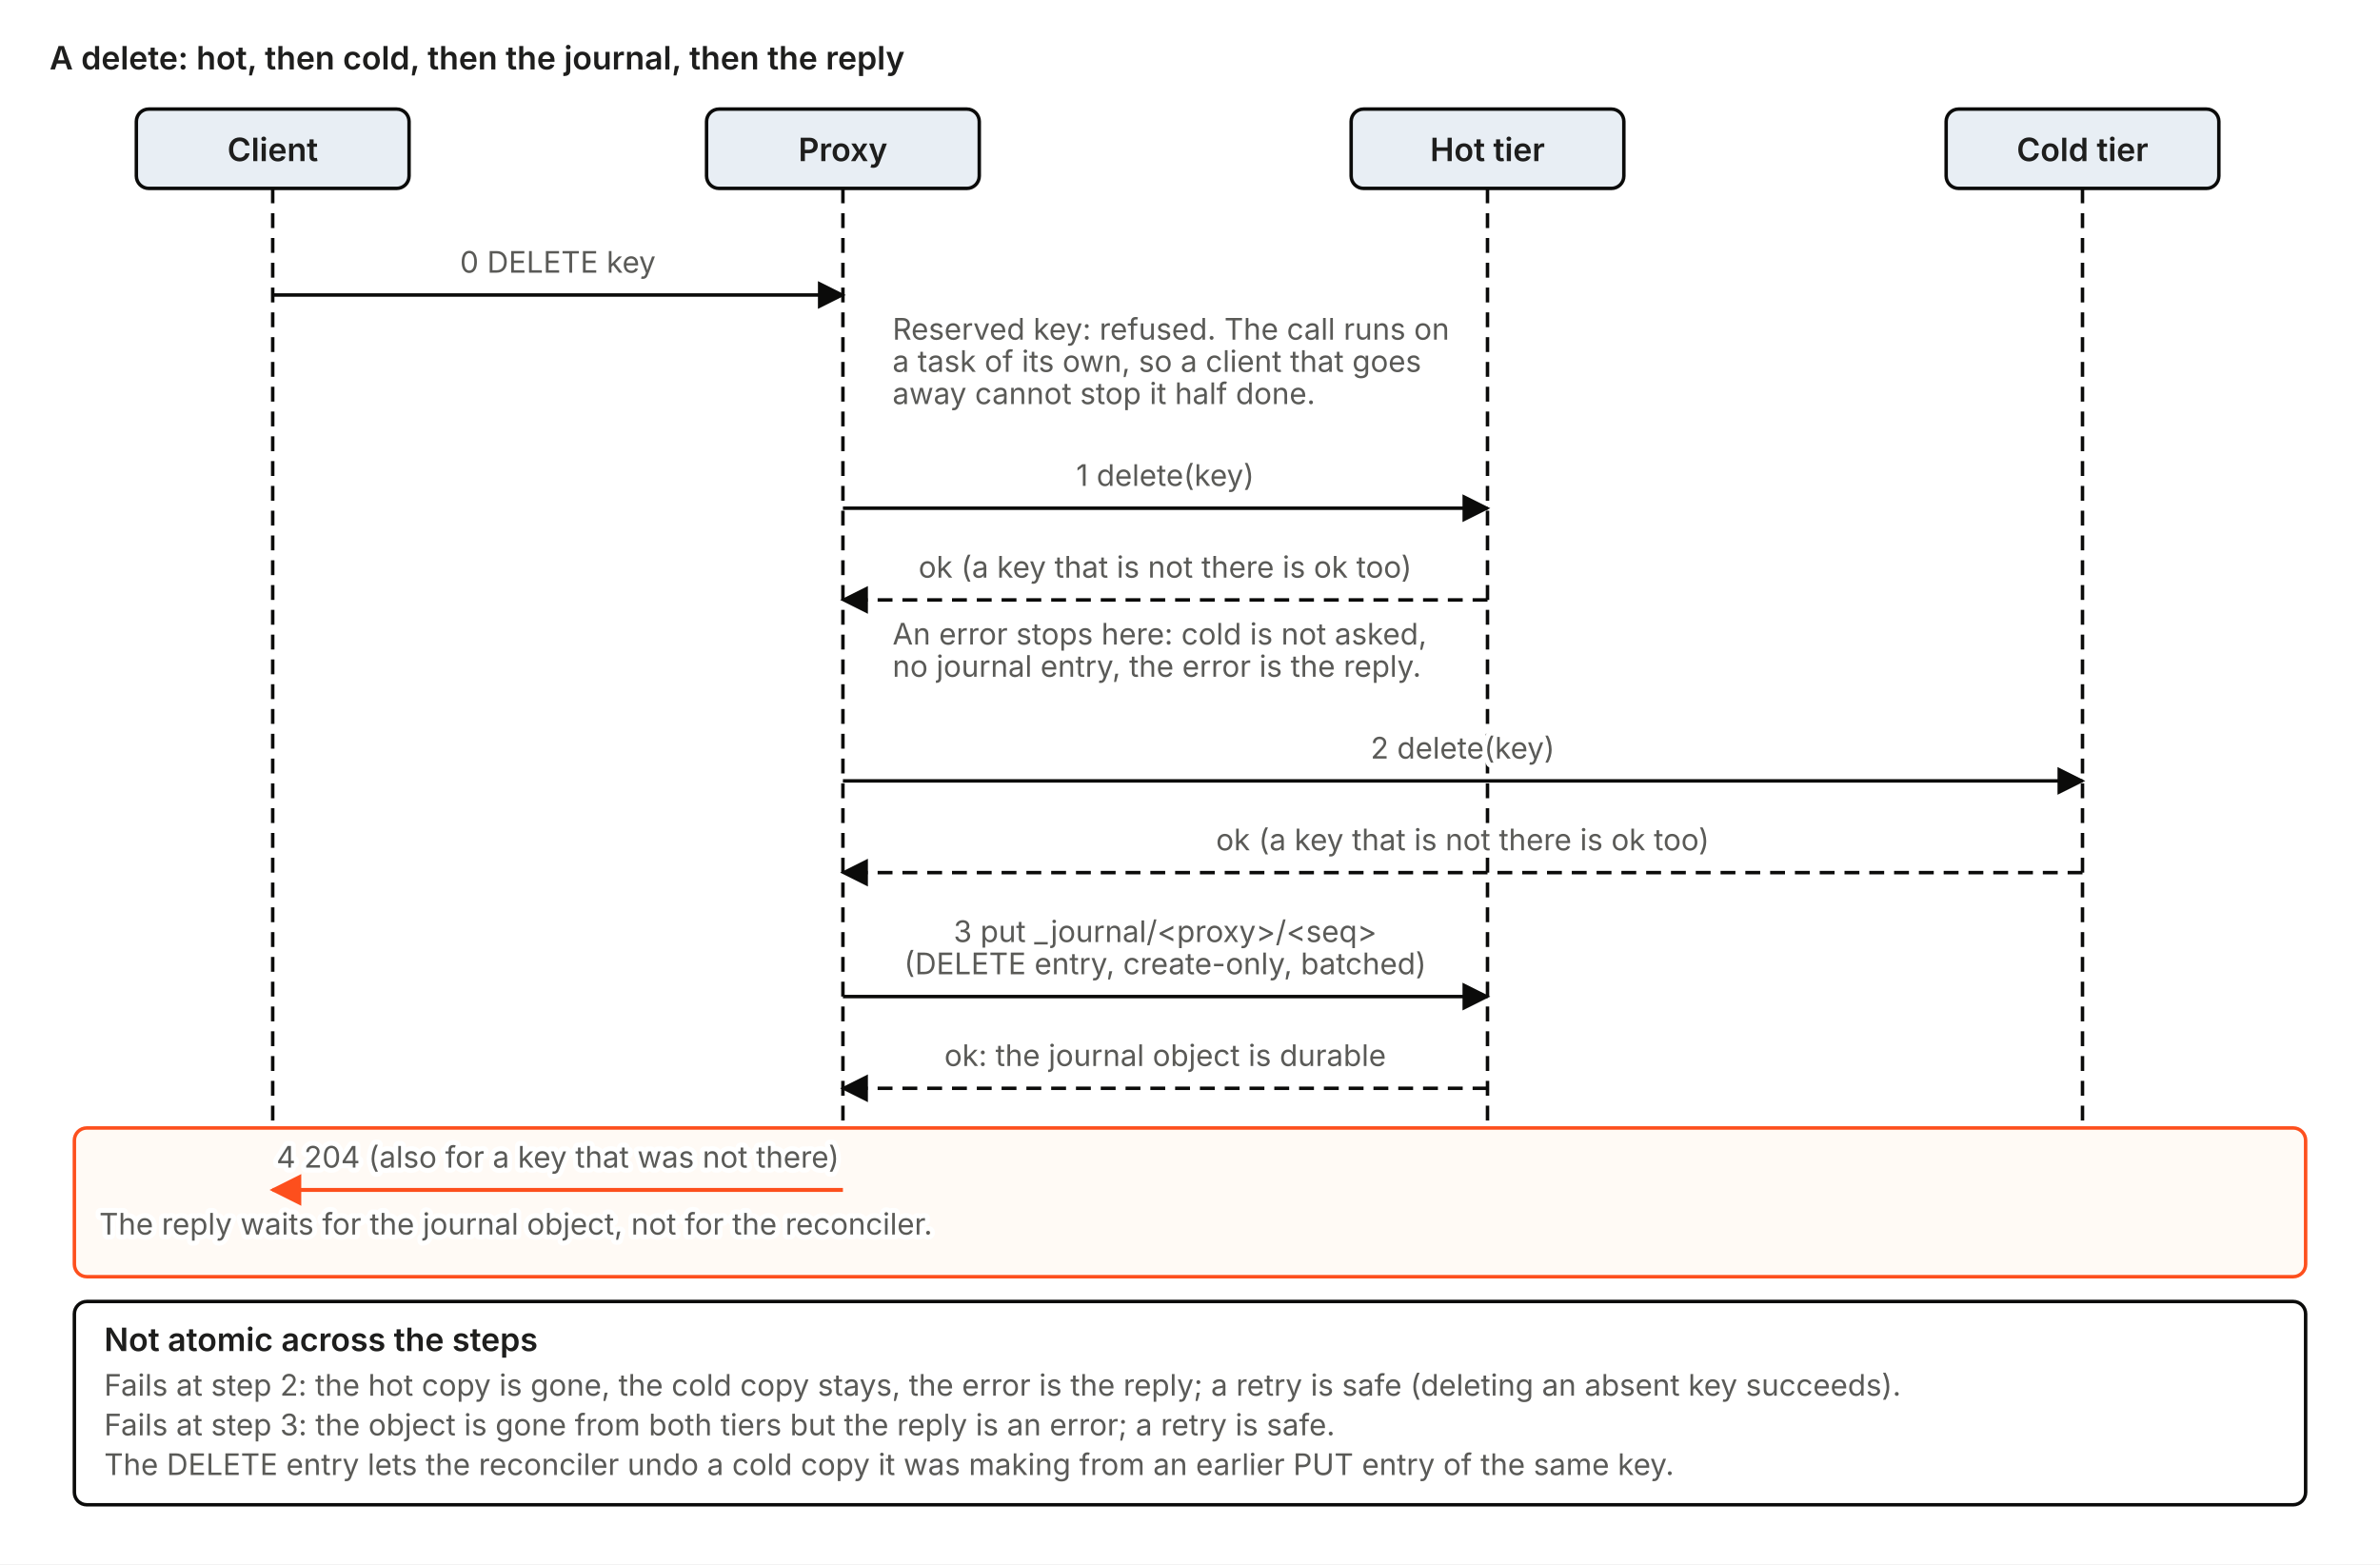
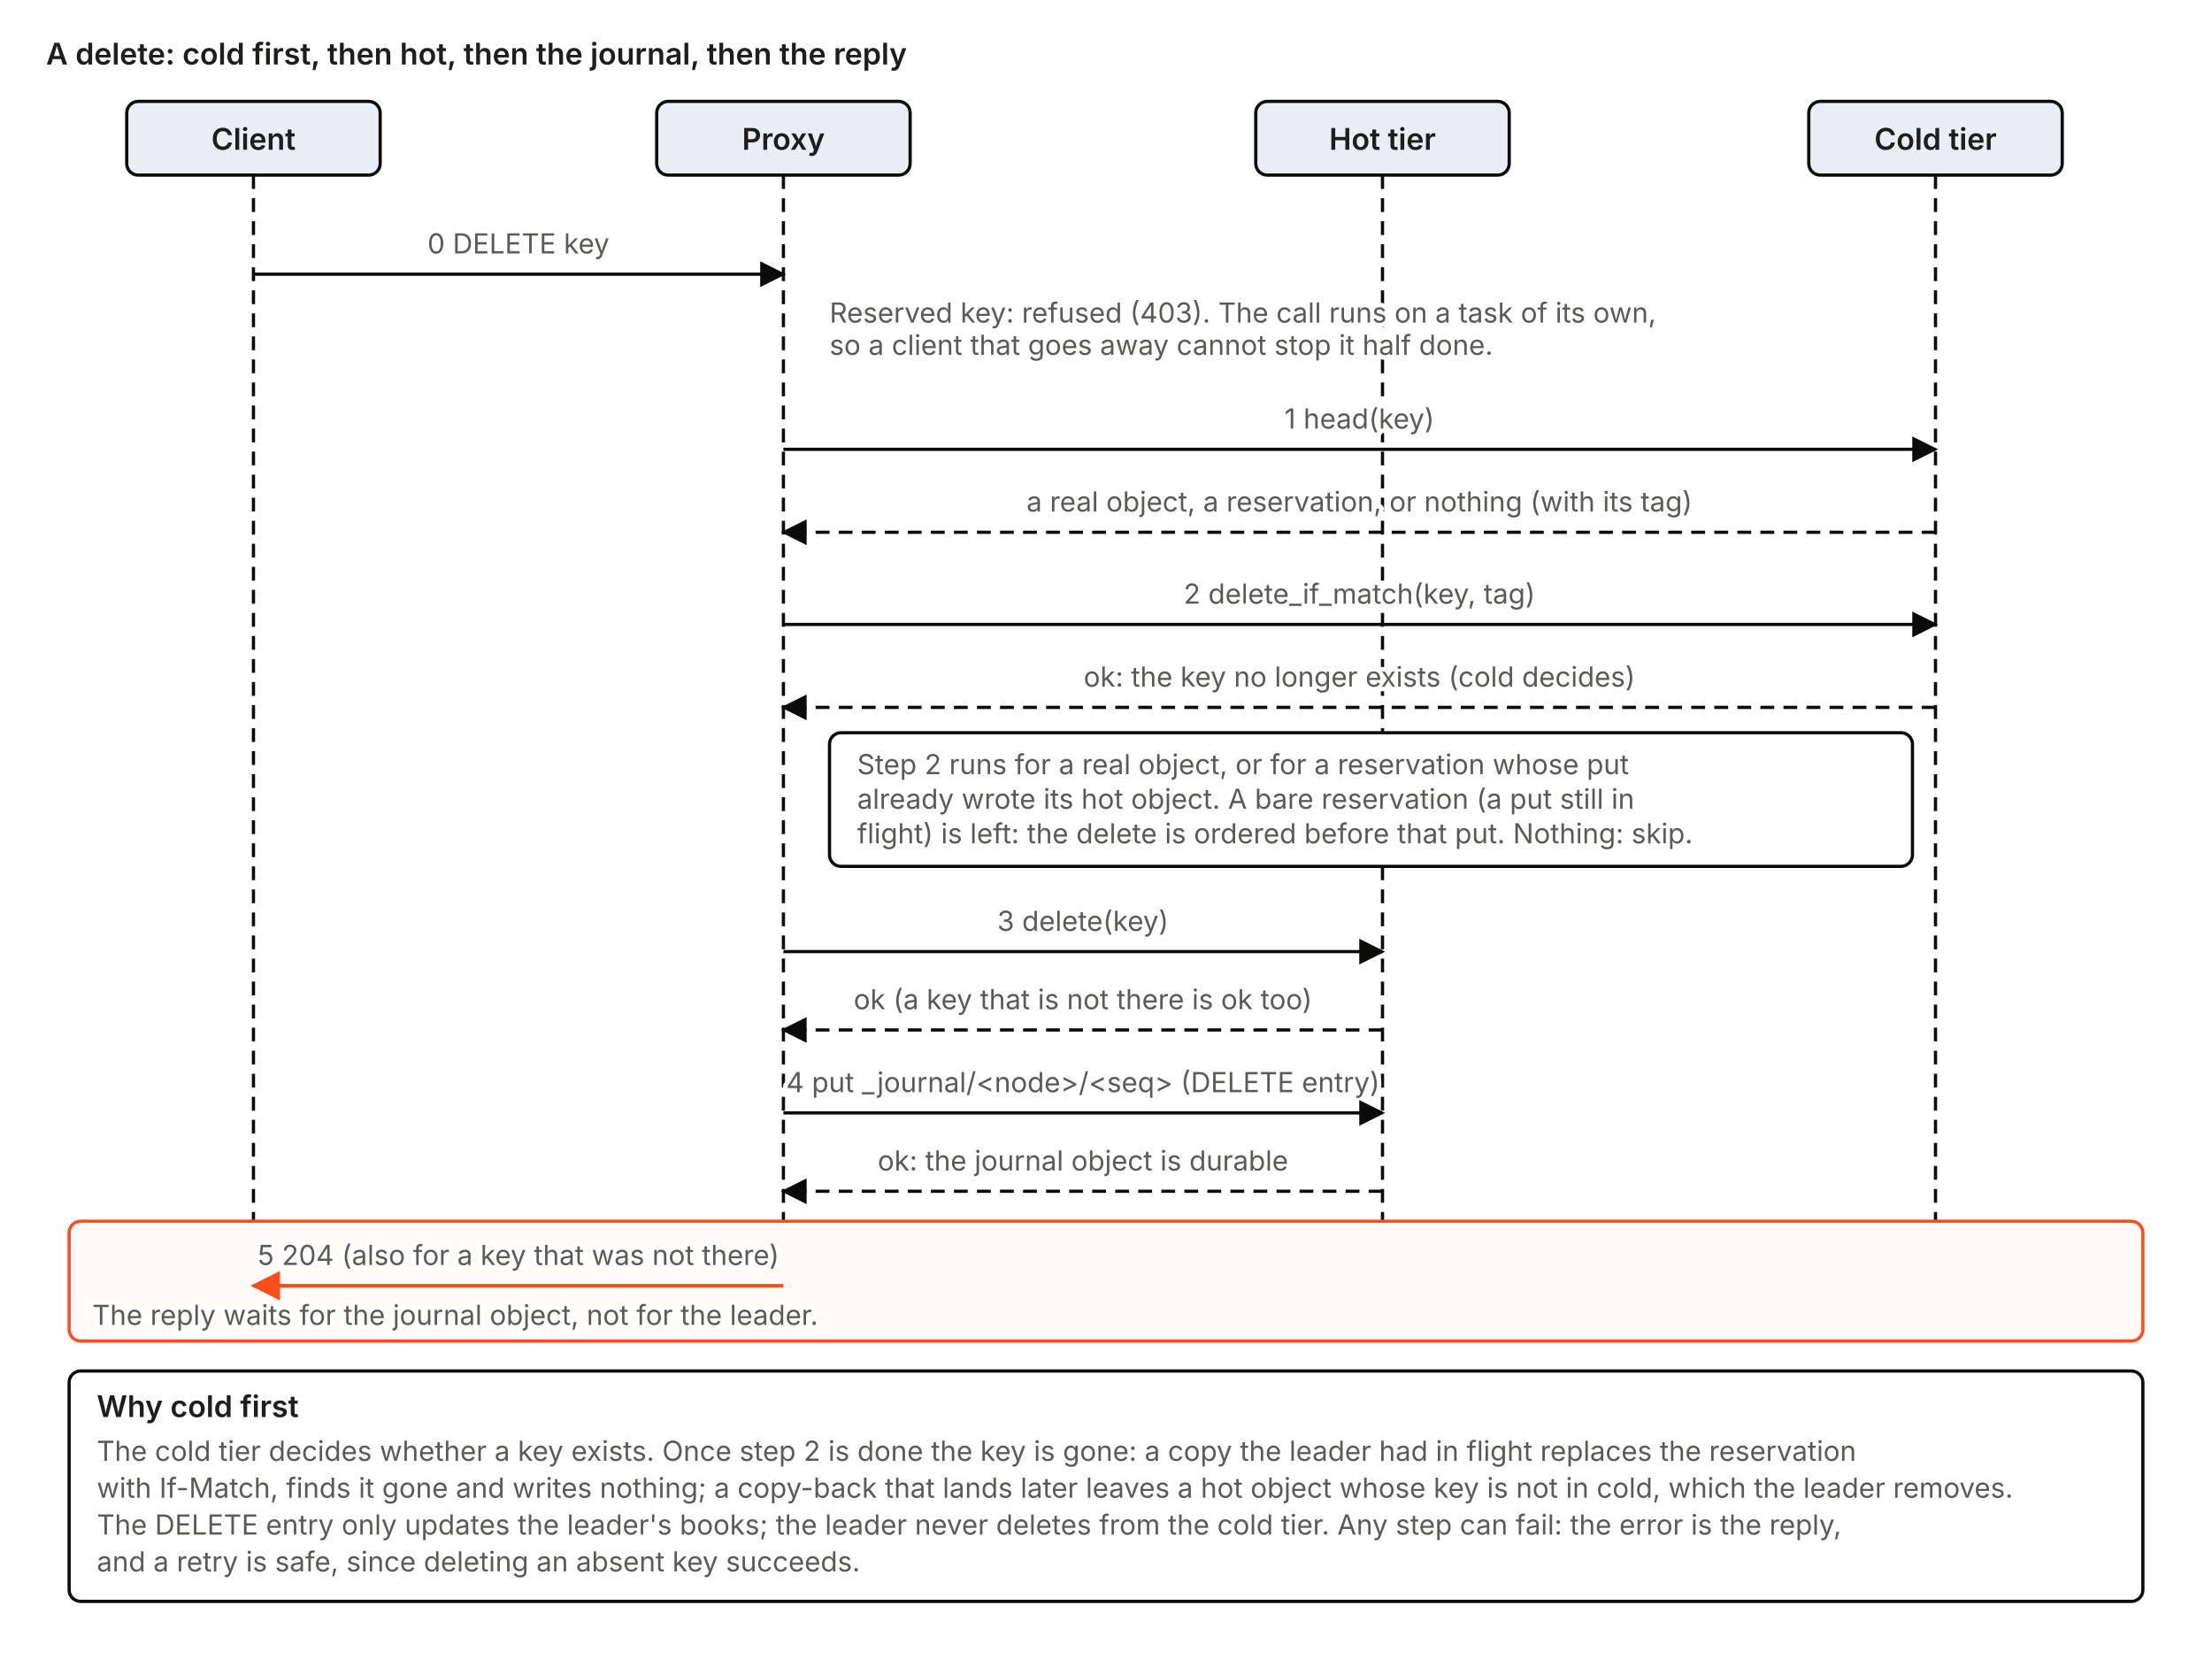
- <svg xmlns="http://www.w3.org/2000/svg" viewBox="0 0 960 631" width="960" height="631" role="img" aria-label="Sequence diagram of a delete: hot delete, cold delete, journal DELETE entry, then the reply.">
+ <svg xmlns="http://www.w3.org/2000/svg" viewBox="0 0 960 720" width="960" height="720" role="img" aria-label="Sequence diagram of a delete in the decided design: the proxy HEADs the cold tier, deletes the real object or a reservation whose put already wrote its hot object with If-Match on its tag, leaves a bare reservation of a put in flight, then deletes from the hot tier, appends a DELETE entry to its journal, and replies 204.">
  <defs>
    <marker id="seq-delete-ak" viewBox="0 0 10 10" refX="9" refY="5" markerWidth="8" markerHeight="8" orient="auto">
      <path d="M0,0 L10,5 L0,10 z" fill="#0B0B0A" />
    </marker>
    <marker id="seq-delete-ao" viewBox="0 0 10 10" refX="9" refY="5" markerWidth="8" markerHeight="8" orient="auto">
      <path d="M0,0 L10,5 L0,10 z" fill="#FD4F1D" />
    </marker>
  </defs>
  <style>
.box{fill:#FFFFFF;stroke:#0B0B0A;stroke-width:1.4}
.box-b{fill:#E8EEF4;stroke:#0B0B0A;stroke-width:1.4}
.box-o{fill:#FFFAF5;stroke:#FD4F1D;stroke-width:1.4}
.box-t{fill:none;stroke:#FD4F1D;stroke-width:2}
.box-p{fill:none;stroke:#5A5A57;stroke-width:1.6;stroke-dasharray:7 5}
.ln{stroke:#0B0B0A;fill:none;stroke-width:1.4}
.ln-d{stroke:#0B0B0A;fill:none;stroke-width:1.4;stroke-dasharray:6 4}
.ln-o{stroke:#FD4F1D;fill:none;stroke-width:1.6}
text{fill:#1E1E1D;font-family:system-ui,-apple-system,'Segoe UI',sans-serif;font-size:13px}
.b{font-weight:600}
.t-m{fill:#5A5A57;font-size:12px}
.lbl{paint-order:stroke;stroke:#FFFFFF;stroke-width:4px;stroke-linejoin:round}
</style>
  <rect x="0" y="0" width="960" height="631" fill="#FFFFFF" />
  <rect x="55" y="44" width="110" height="32" rx="5" class="box-b" />
+   <rect x="0" y="0" width="960" height="720" fill="#FFFFFF" />
+   <rect x="55" y="44" width="110" height="32" rx="5" class="box-b" />
  <text x="110" y="65" class="b" text-anchor="middle">Client</text>
-   <line x1="110" y1="76" x2="110" y2="513" class="ln-d" />
+   <line x1="110" y1="76" x2="110" y2="560" class="ln-d" />
  <rect x="285" y="44" width="110" height="32" rx="5" class="box-b" />
  <text x="340" y="65" class="b" text-anchor="middle">Proxy</text>
-   <line x1="340" y1="76" x2="340" y2="513" class="ln-d" />
+   <line x1="340" y1="76" x2="340" y2="560" class="ln-d" />
  <rect x="545" y="44" width="110" height="32" rx="5" class="box-b" />
  <text x="600" y="65" class="b" text-anchor="middle">Hot tier</text>
-   <line x1="600" y1="76" x2="600" y2="513" class="ln-d" />
+   <line x1="600" y1="76" x2="600" y2="560" class="ln-d" />
  <rect x="785" y="44" width="110" height="32" rx="5" class="box-b" />
  <text x="840" y="65" class="b" text-anchor="middle">Cold tier</text>
-   <line x1="840" y1="76" x2="840" y2="513" class="ln-d" />
-   <text x="20" y="28" class="b" font-size="16" text-anchor="start">A delete: hot, then cold, then the journal, then the reply</text>
-   <text x="225.0" y="110" class="t-m lbl" text-anchor="middle">0  DELETE key</text>
+   <line x1="840" y1="76" x2="840" y2="560" class="ln-d" />
+   <text x="20" y="28" class="b" font-size="16" text-anchor="start">A delete: cold first, then hot, then the journal, then the reply</text>
+   <text x="225" y="110" class="t-m lbl" text-anchor="middle">0  DELETE key</text>
  <line x1="110" y1="119" x2="340" y2="119" class="ln" marker-end="url(#seq-delete-ak)" />
-   <text x="360" y="137" class="t-m lbl" text-anchor="start">Reserved key: refused. The call runs on</text>
-   <text x="360" y="150" class="t-m lbl" text-anchor="start">a task of its own, so a client that goes</text>
-   <text x="360" y="163" class="t-m lbl" text-anchor="start">away cannot stop it half done.</text>
-   <text x="470.0" y="196" class="t-m lbl" text-anchor="middle">1  delete(key)</text>
-   <line x1="340" y1="205" x2="600" y2="205" class="ln" marker-end="url(#seq-delete-ak)" />
-   <text x="470.0" y="233" class="t-m lbl" text-anchor="middle">ok (a key that is not there is ok too)</text>
-   <line x1="600" y1="242" x2="340" y2="242" class="ln-d" marker-end="url(#seq-delete-ak)" />
-   <text x="360" y="260" class="t-m lbl" text-anchor="start">An error stops here: cold is not asked,</text>
-   <text x="360" y="273" class="t-m lbl" text-anchor="start">no journal entry, the error is the reply.</text>
-   <text x="590.0" y="306" class="t-m lbl" text-anchor="middle">2  delete(key)</text>
-   <line x1="340" y1="315" x2="840" y2="315" class="ln" marker-end="url(#seq-delete-ak)" />
-   <text x="590.0" y="343" class="t-m lbl" text-anchor="middle">ok (a key that is not there is ok too)</text>
-   <line x1="840" y1="352" x2="340" y2="352" class="ln-d" marker-end="url(#seq-delete-ak)" />
-   <text x="470.0" y="380" class="t-m lbl" text-anchor="middle">3  put _journal/&lt;proxy&gt;/&lt;seq&gt;</text>
-   <text x="470.0" y="393" class="t-m lbl" text-anchor="middle">(DELETE entry, create-only, batched)</text>
-   <line x1="340" y1="402" x2="600" y2="402" class="ln" marker-end="url(#seq-delete-ak)" />
-   <text x="470.0" y="430" class="t-m lbl" text-anchor="middle">ok: the journal object is durable</text>
-   <line x1="600" y1="439" x2="340" y2="439" class="ln-d" marker-end="url(#seq-delete-ak)" />
-   <rect x="30" y="455" width="900" height="60" rx="5" class="box-o" />
-   <text x="225.0" y="471" class="t-m lbl" text-anchor="middle">4  204 (also for a key that was not there)</text>
-   <line x1="340" y1="480" x2="110" y2="480" class="ln-o" marker-end="url(#seq-delete-ao)" />
-   <text x="40" y="498" class="t-m lbl" text-anchor="start">The reply waits for the journal object, not for the reconciler.</text>
-   <rect x="30" y="525" width="900" height="82" rx="5" class="box" />
-   <text x="42" y="545" class="b" text-anchor="start">Not atomic across the steps</text>
-   <text x="42" y="563" class="t-m" text-anchor="start">Fails at step 2: the hot copy is gone, the cold copy stays, the error is the reply; a retry is safe (deleting an absent key succeeds).</text>
-   <text x="42" y="579" class="t-m" text-anchor="start">Fails at step 3: the object is gone from both tiers but the reply is an error; a retry is safe.</text>
-   <text x="42" y="595" class="t-m" text-anchor="start">The DELETE entry lets the reconciler undo a cold copy it was making from an earlier PUT entry of the same key.</text>
+   <text x="360" y="140" class="t-m lbl" text-anchor="start">Reserved key: refused (403). The call runs on a task of its own,</text>
+   <text x="360" y="154" class="t-m lbl" text-anchor="start">so a client that goes away cannot stop it half done.</text>
+   <text x="590" y="186" class="t-m lbl" text-anchor="middle">1  head(key)</text>
+   <line x1="340" y1="195" x2="840" y2="195" class="ln" marker-end="url(#seq-delete-ak)" />
+   <text x="590" y="222" class="t-m lbl" text-anchor="middle">a real object, a reservation, or nothing (with its tag)</text>
+   <line x1="840" y1="231" x2="340" y2="231" class="ln-d" marker-end="url(#seq-delete-ak)" />
+   <text x="590" y="262" class="t-m lbl" text-anchor="middle">2  delete_if_match(key, tag)</text>
+   <line x1="340" y1="271" x2="840" y2="271" class="ln" marker-end="url(#seq-delete-ak)" />
+   <text x="590" y="298" class="t-m lbl" text-anchor="middle">ok: the key no longer exists (cold decides)</text>
+   <line x1="840" y1="307" x2="340" y2="307" class="ln-d" marker-end="url(#seq-delete-ak)" />
+   <rect x="360" y="318" width="470" height="58" rx="5" class="box" />
+   <text x="372" y="336" class="t-m" text-anchor="start">Step 2 runs for a real object, or for a reservation whose put</text>
+   <text x="372" y="351" class="t-m" text-anchor="start">already wrote its hot object. A bare reservation (a put still in</text>
+   <text x="372" y="366" class="t-m" text-anchor="start">flight) is left: the delete is ordered before that put. Nothing: skip.</text>
+   <text x="470" y="404" class="t-m lbl" text-anchor="middle">3  delete(key)</text>
+   <line x1="340" y1="413" x2="600" y2="413" class="ln" marker-end="url(#seq-delete-ak)" />
+   <text x="470" y="438" class="t-m lbl" text-anchor="middle">ok (a key that is not there is ok too)</text>
+   <line x1="600" y1="447" x2="340" y2="447" class="ln-d" marker-end="url(#seq-delete-ak)" />
+   <text x="470" y="474" class="t-m lbl" text-anchor="middle">4  put _journal/&lt;node&gt;/&lt;seq&gt; (DELETE entry)</text>
+   <line x1="340" y1="483" x2="600" y2="483" class="ln" marker-end="url(#seq-delete-ak)" />
+   <text x="470" y="508" class="t-m lbl" text-anchor="middle">ok: the journal object is durable</text>
+   <line x1="600" y1="517" x2="340" y2="517" class="ln-d" marker-end="url(#seq-delete-ak)" />
+   <rect x="30" y="530" width="900" height="52" rx="5" class="box-o" />
+   <text x="225" y="549" class="t-m lbl" text-anchor="middle">5  204 (also for a key that was not there)</text>
+   <line x1="340" y1="558" x2="110" y2="558" class="ln-o" marker-end="url(#seq-delete-ao)" />
+   <text x="40" y="575" class="t-m lbl" text-anchor="start">The reply waits for the journal object, not for the leader.</text>
+   <rect x="30" y="595" width="900" height="100" rx="5" class="box" />
+   <text x="42" y="615" class="b" text-anchor="start">Why cold first</text>
+   <text x="42" y="634" class="t-m" text-anchor="start">The cold tier decides whether a key exists. Once step 2 is done the key is gone: a copy the leader had in flight replaces the reservation</text>
+   <text x="42" y="650" class="t-m" text-anchor="start">with If-Match, finds it gone and writes nothing; a copy-back that lands later leaves a hot object whose key is not in cold, which the leader removes.</text>
+   <text x="42" y="666" class="t-m" text-anchor="start">The DELETE entry only updates the leader's books; the leader never deletes from the cold tier. Any step can fail: the error is the reply,</text>
+   <text x="42" y="682" class="t-m" text-anchor="start">and a retry is safe, since deleting an absent key succeeds.</text>
</svg>
